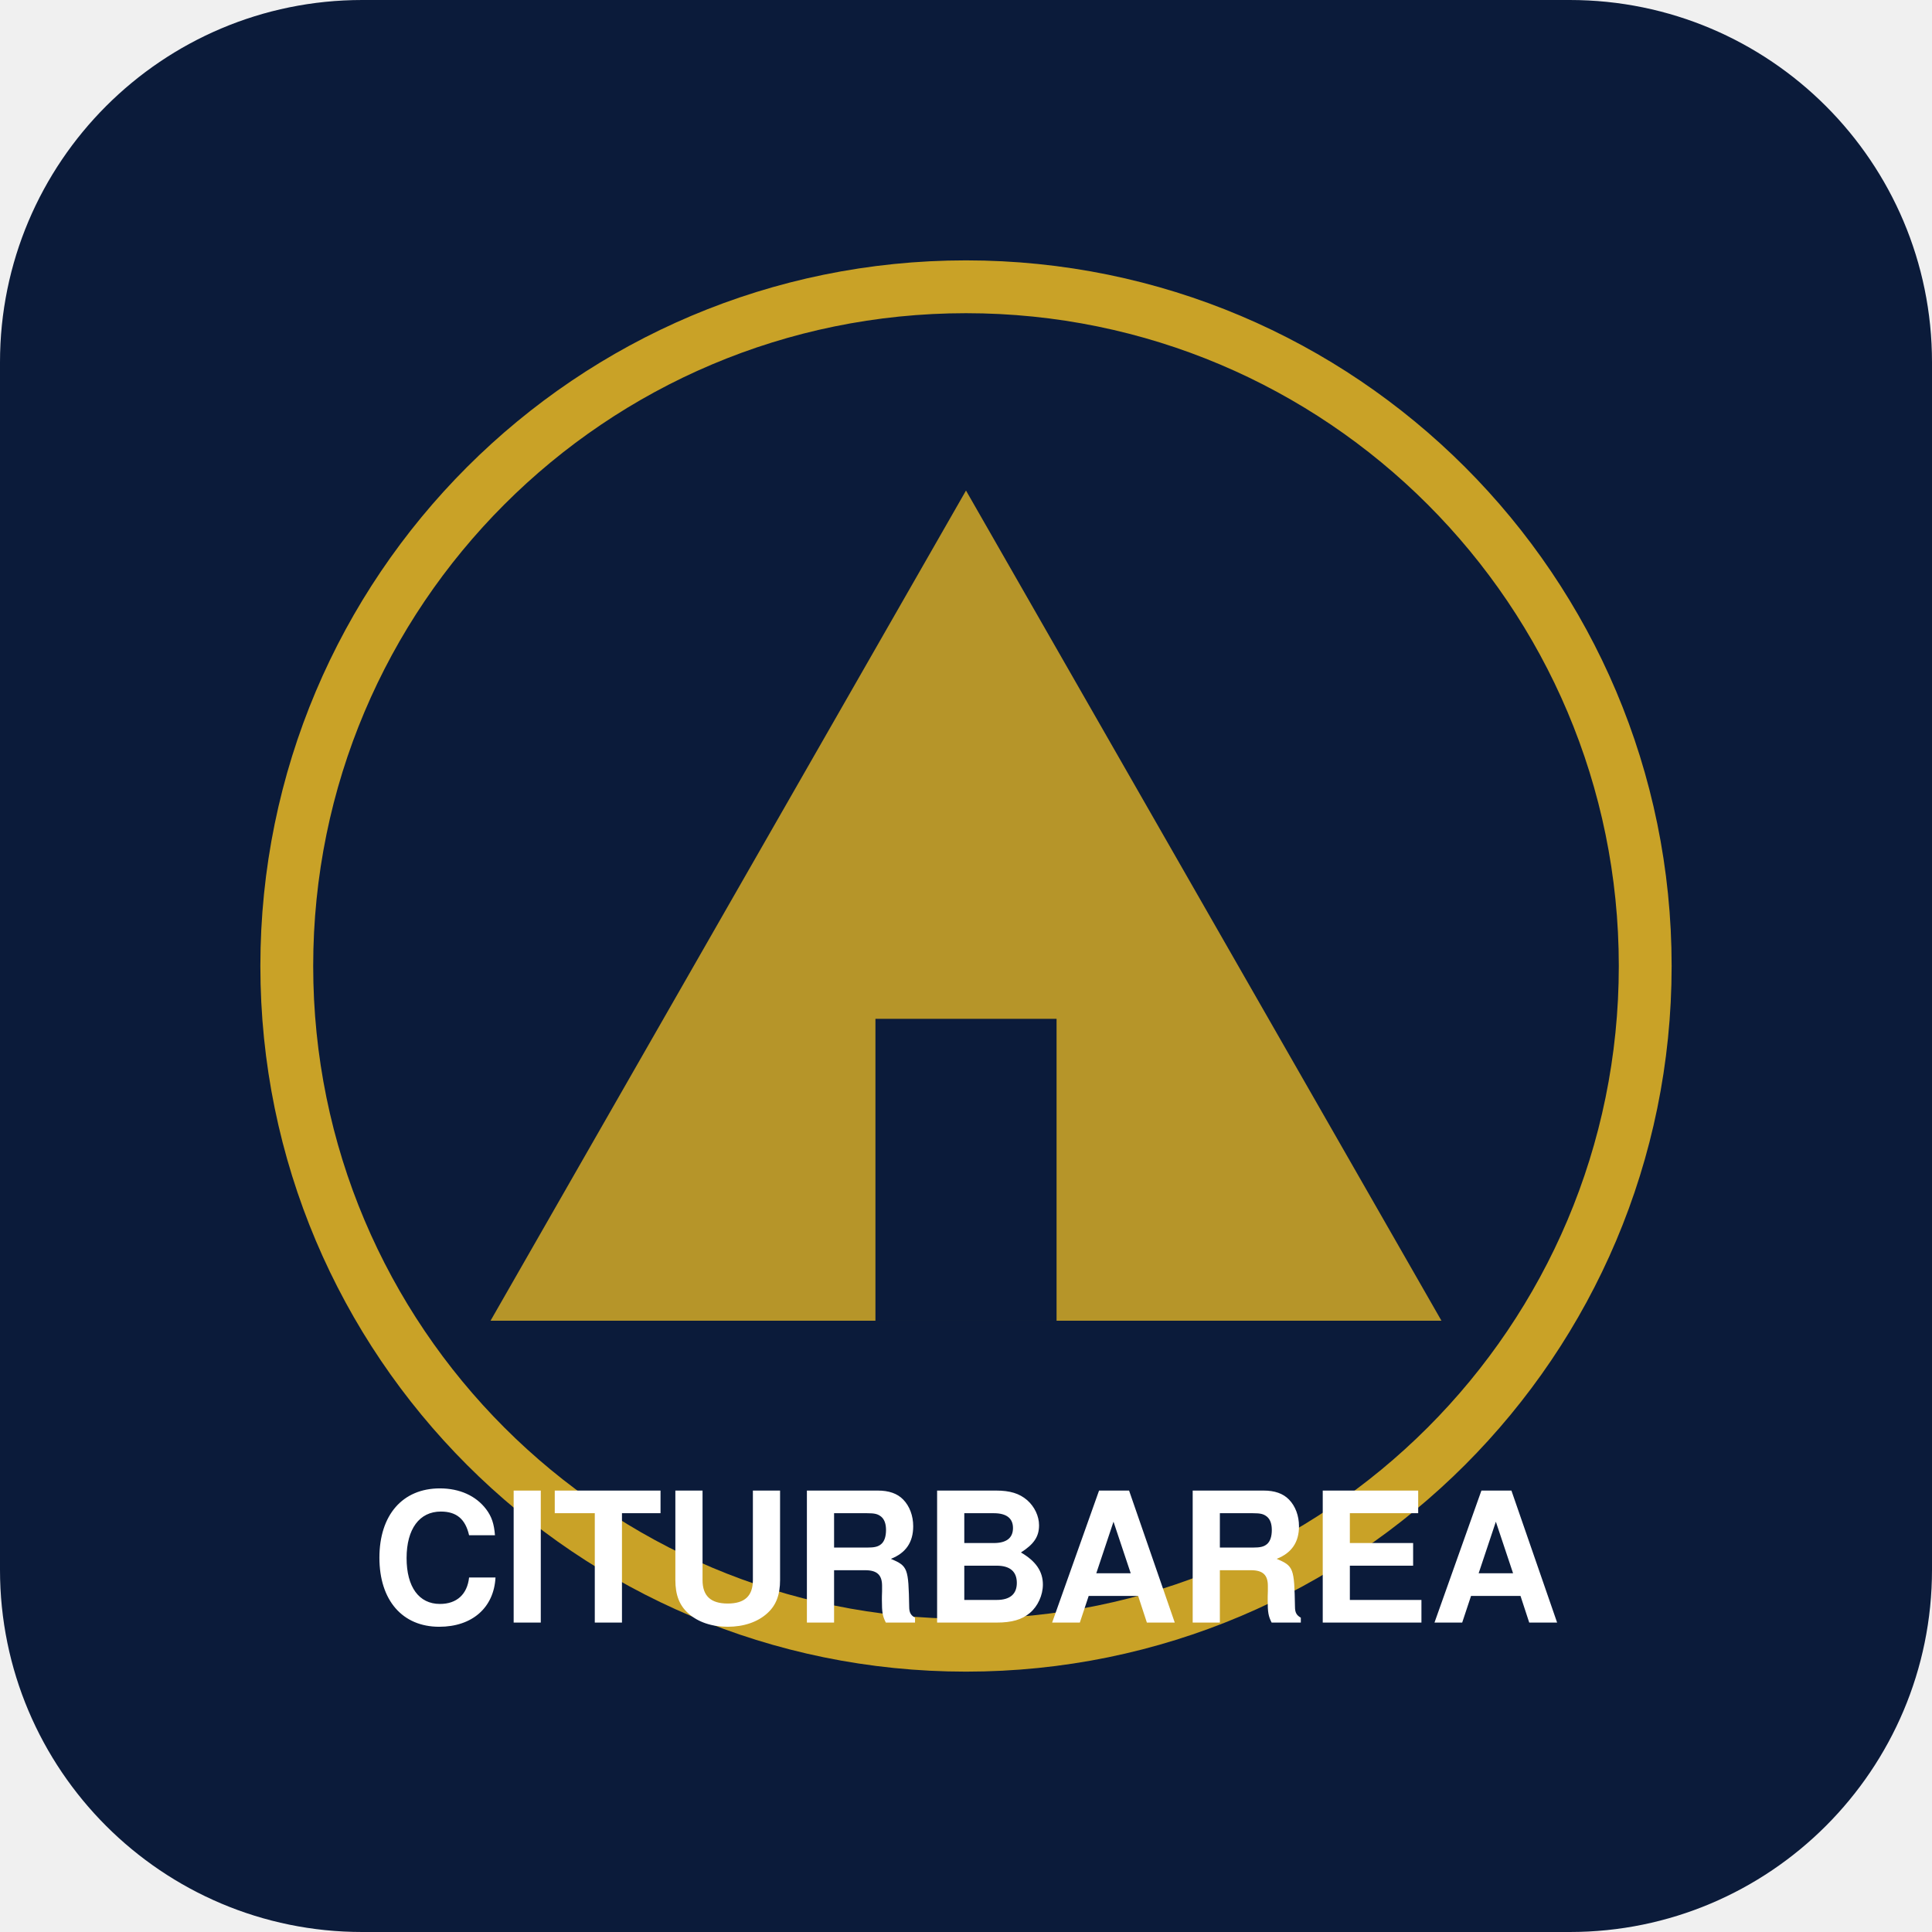
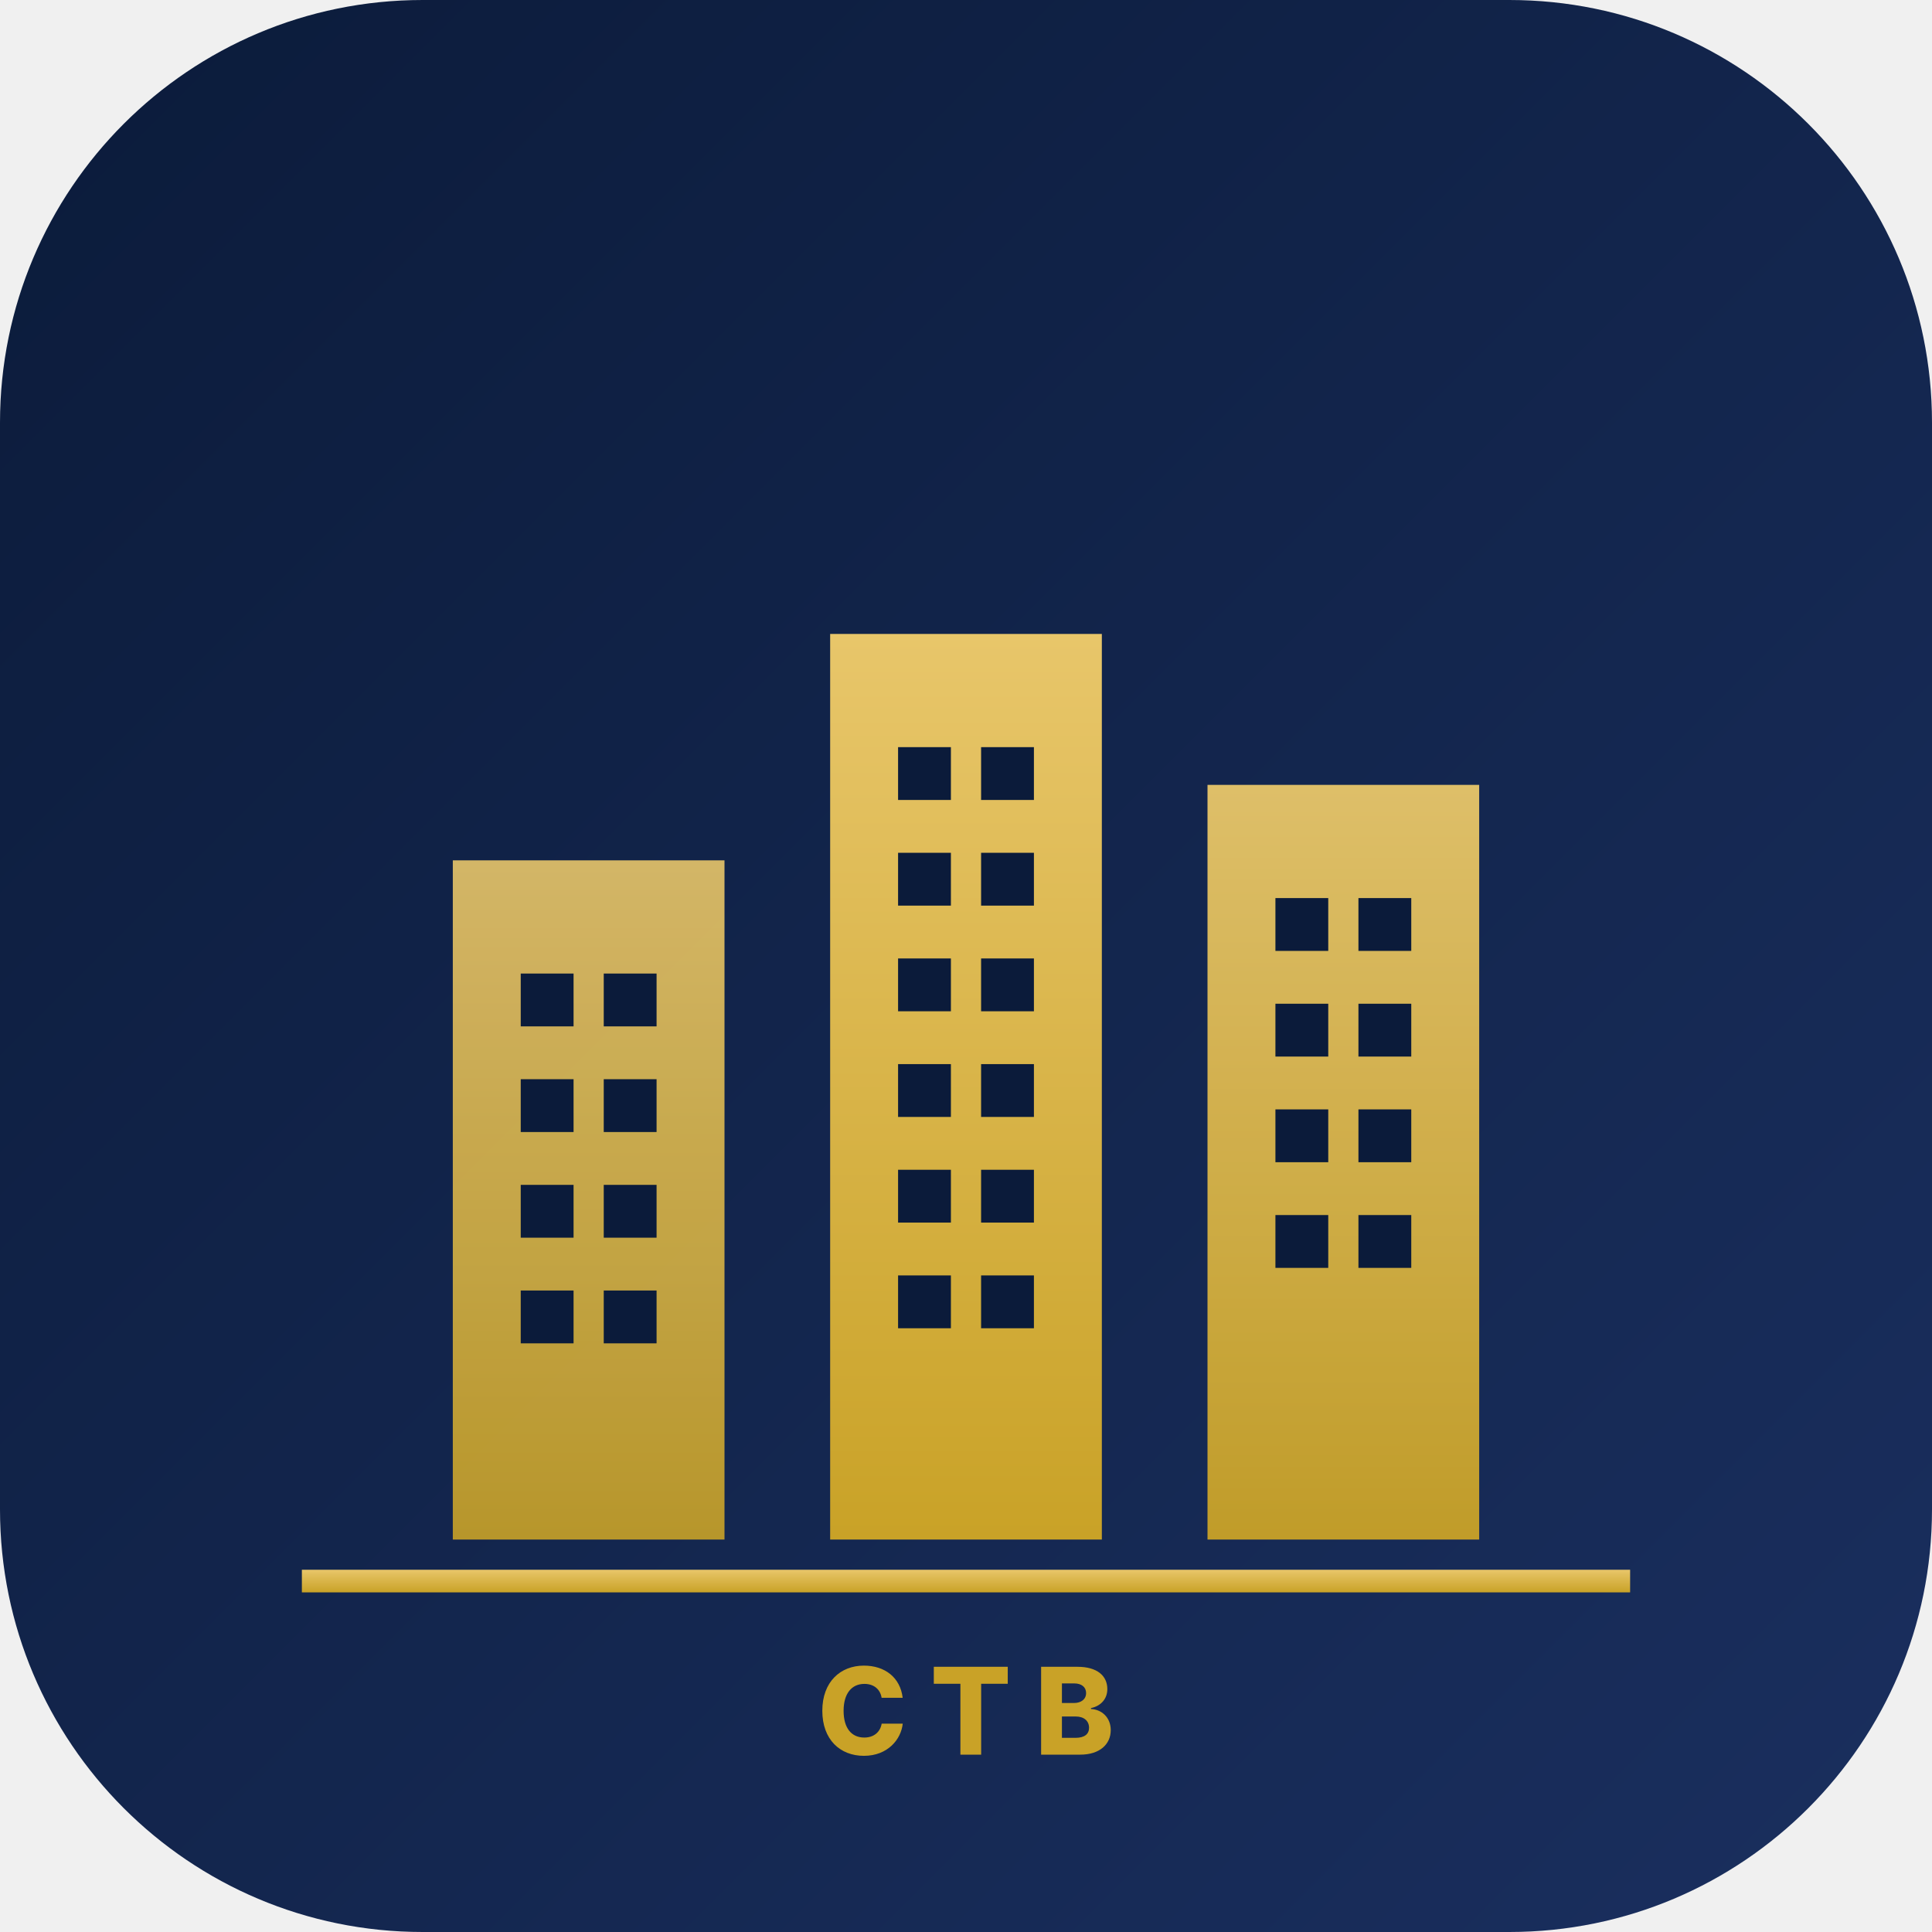
- <svg xmlns="http://www.w3.org/2000/svg" viewBox="0 0 512 512" fill="none">
-   <rect width="512" height="512" rx="96" fill="#0B1B3A" />
-   <circle cx="256" cy="256" r="180" fill="none" stroke="#C9A227" stroke-width="14" />
-   <path d="M 130 350 L 256 130 L 382 350 Z" fill="#C9A227" opacity="0.9" />
-   <rect x="232" y="270" width="48" height="80" fill="#0B1B3A" />
-   <text x="256" y="430" text-anchor="middle" font-family="Helvetica, Arial, sans-serif" font-size="48" font-weight="700" fill="#FFFFFF">CITURBAREA</text>
+ <svg xmlns="http://www.w3.org/2000/svg" viewBox="0 0 512 512">
+   <defs>
+     <linearGradient id="bg" x1="0" y1="0" x2="1" y2="1">
+       <stop offset="0%" stop-color="#0B1B3A" />
+       <stop offset="100%" stop-color="#1a2f5f" />
+     </linearGradient>
+     <linearGradient id="gold" x1="0" y1="0" x2="0" y2="1">
+       <stop offset="0%" stop-color="#E8C66A" />
+       <stop offset="100%" stop-color="#C9A227" />
+     </linearGradient>
+   </defs>
+   <rect width="512" height="512" rx="112" fill="url(#bg)" />
+   <g transform="translate(0,-12)">
+     <rect x="120" y="240" width="72" height="180" fill="url(#gold)" opacity="0.9" />
+     <rect x="220" y="180" width="72" height="240" fill="url(#gold)" />
+     <rect x="320" y="220" width="72" height="200" fill="url(#gold)" opacity="0.95" />
+     <g fill="#0B1B3A">
+       <rect x="138" y="270" width="14" height="14" />
+       <rect x="160" y="270" width="14" height="14" />
+       <rect x="138" y="298" width="14" height="14" />
+       <rect x="160" y="298" width="14" height="14" />
+       <rect x="138" y="326" width="14" height="14" />
+       <rect x="160" y="326" width="14" height="14" />
+       <rect x="138" y="354" width="14" height="14" />
+       <rect x="160" y="354" width="14" height="14" />
+       <rect x="238" y="210" width="14" height="14" />
+       <rect x="260" y="210" width="14" height="14" />
+       <rect x="238" y="238" width="14" height="14" />
+       <rect x="260" y="238" width="14" height="14" />
+       <rect x="238" y="266" width="14" height="14" />
+       <rect x="260" y="266" width="14" height="14" />
+       <rect x="238" y="294" width="14" height="14" />
+       <rect x="260" y="294" width="14" height="14" />
+       <rect x="238" y="322" width="14" height="14" />
+       <rect x="260" y="322" width="14" height="14" />
+       <rect x="238" y="350" width="14" height="14" />
+       <rect x="260" y="350" width="14" height="14" />
+       <rect x="338" y="250" width="14" height="14" />
+       <rect x="360" y="250" width="14" height="14" />
+       <rect x="338" y="278" width="14" height="14" />
+       <rect x="360" y="278" width="14" height="14" />
+       <rect x="338" y="306" width="14" height="14" />
+       <rect x="360" y="306" width="14" height="14" />
+       <rect x="338" y="334" width="14" height="14" />
+       <rect x="360" y="334" width="14" height="14" />
+     </g>
+   </g>
+   <rect x="80" y="416" width="352" height="6" fill="url(#gold)" />
+   <text x="256" y="465" text-anchor="middle" font-family="-apple-system,BlinkMacSystemFont,Segoe UI,sans-serif" font-size="32" font-weight="800" letter-spacing="6" fill="#C9A227">CTB</text>
</svg>
